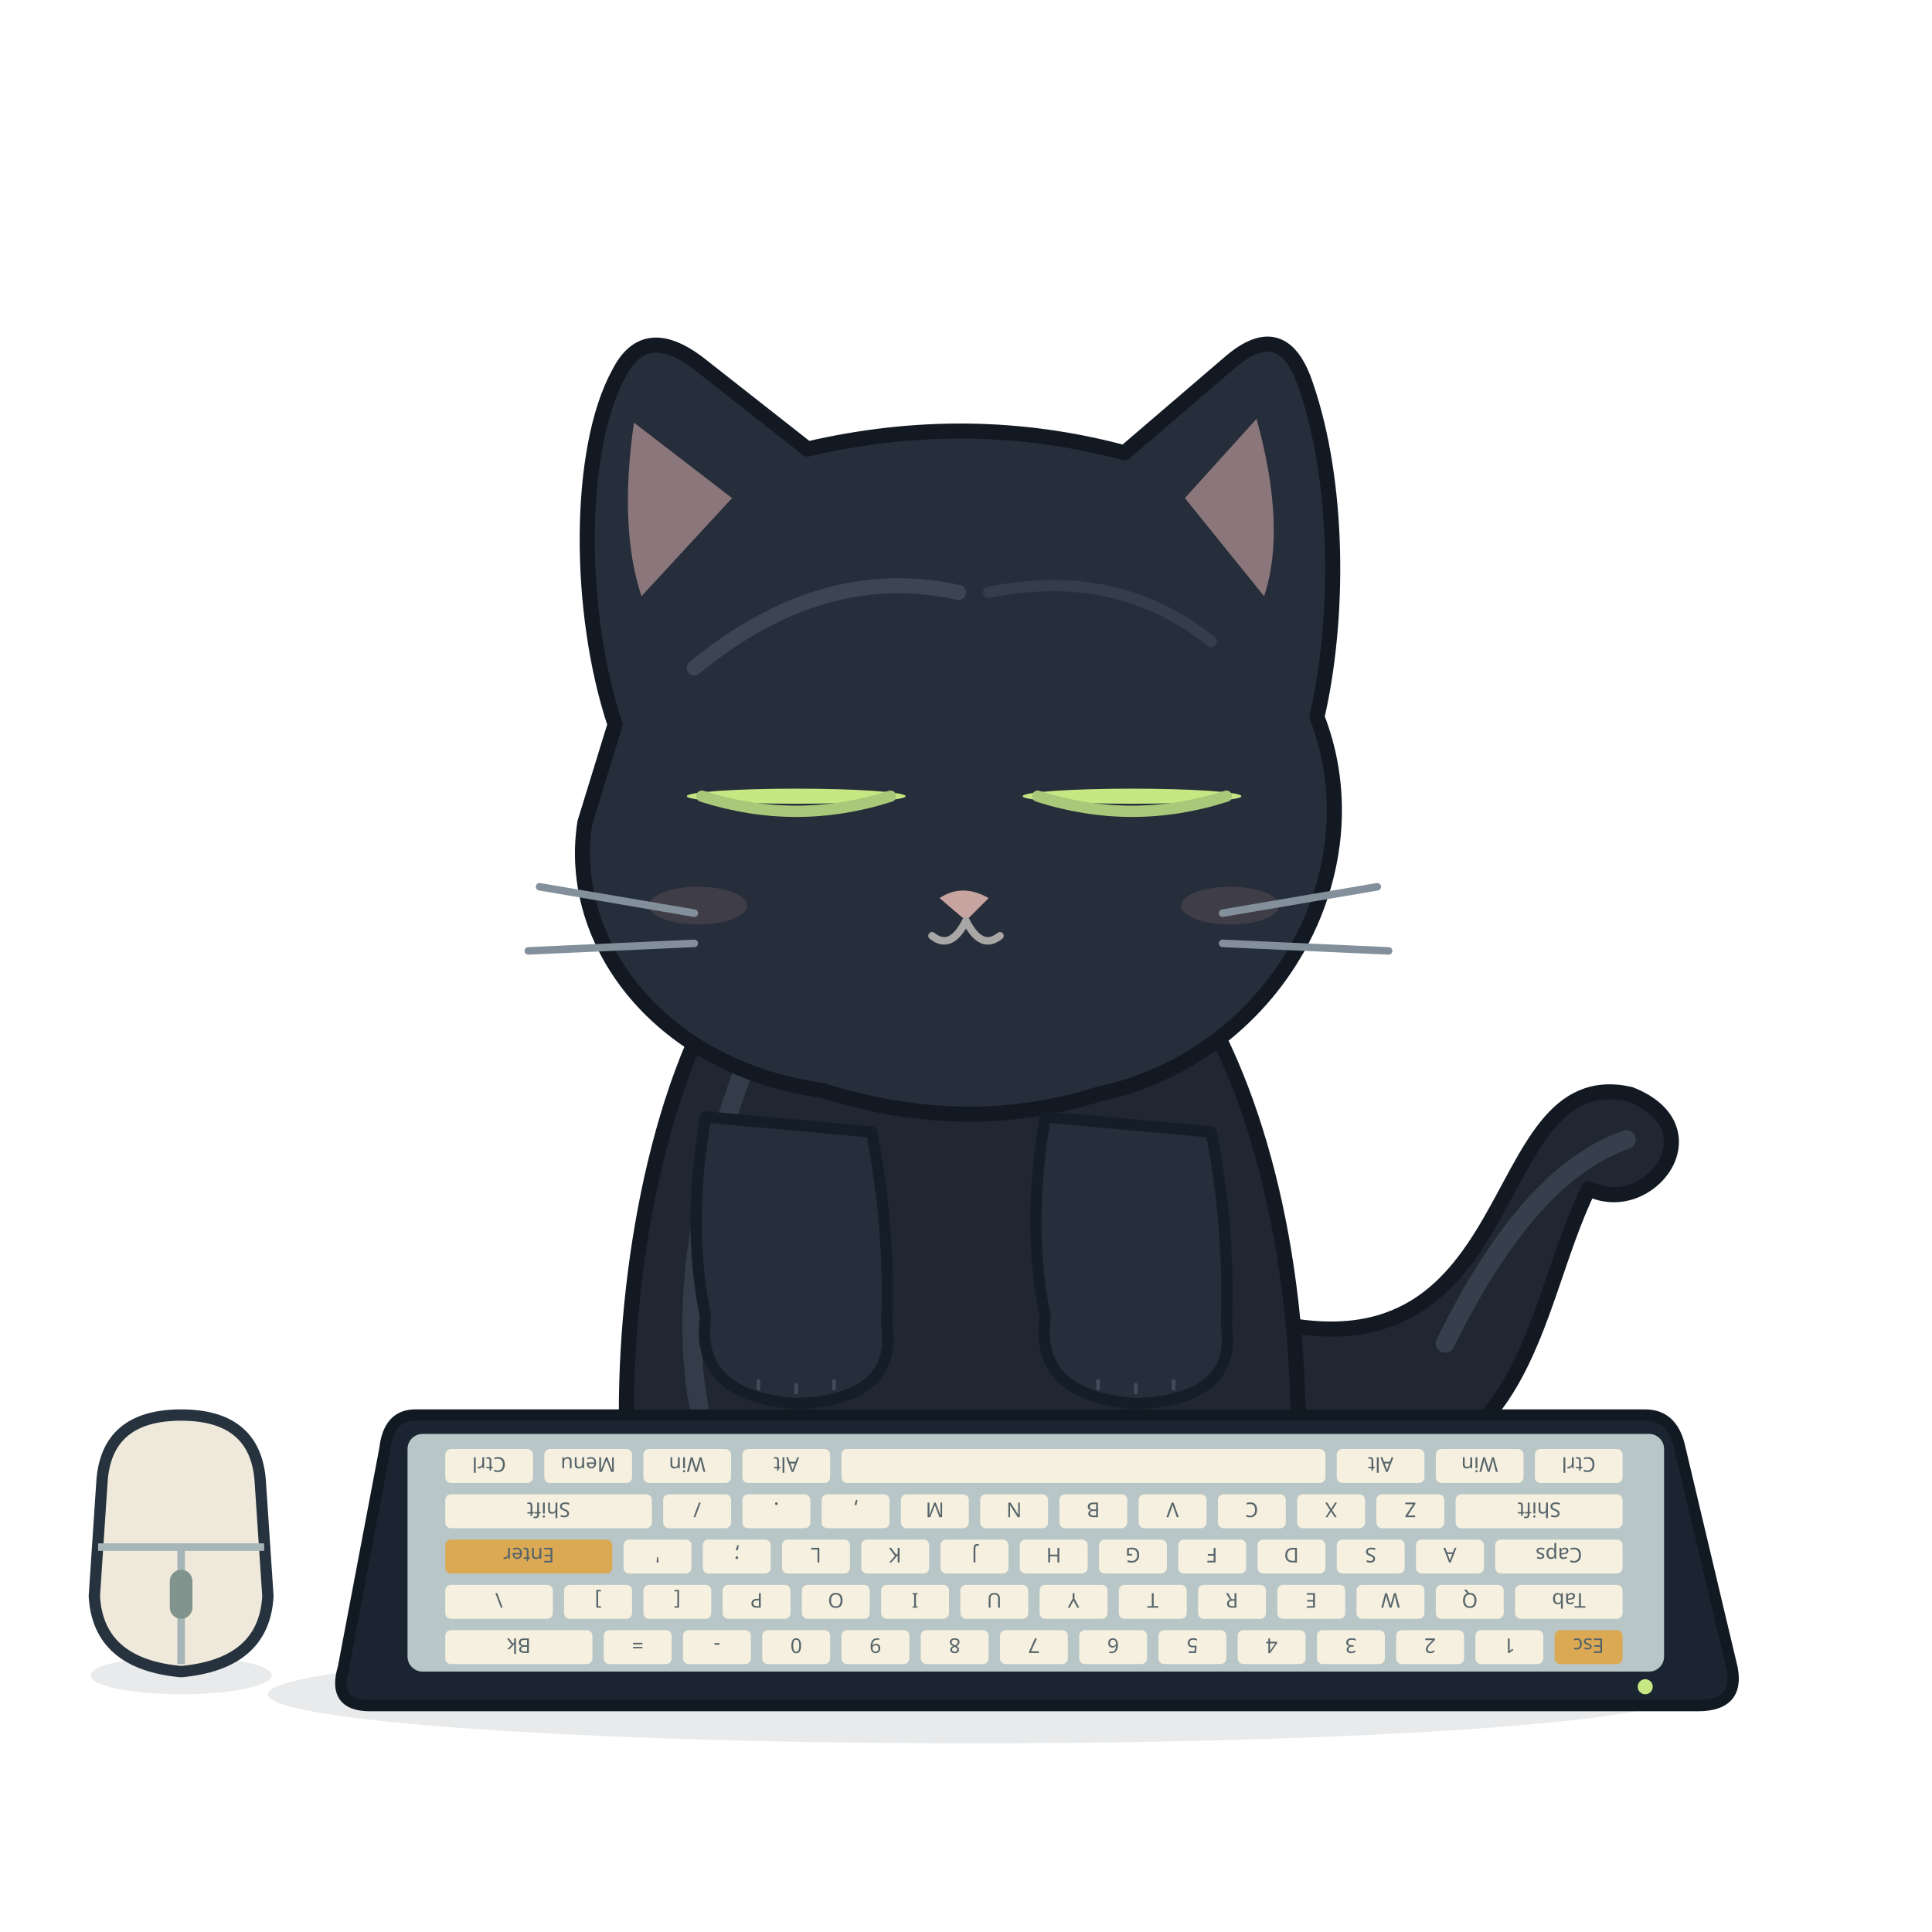
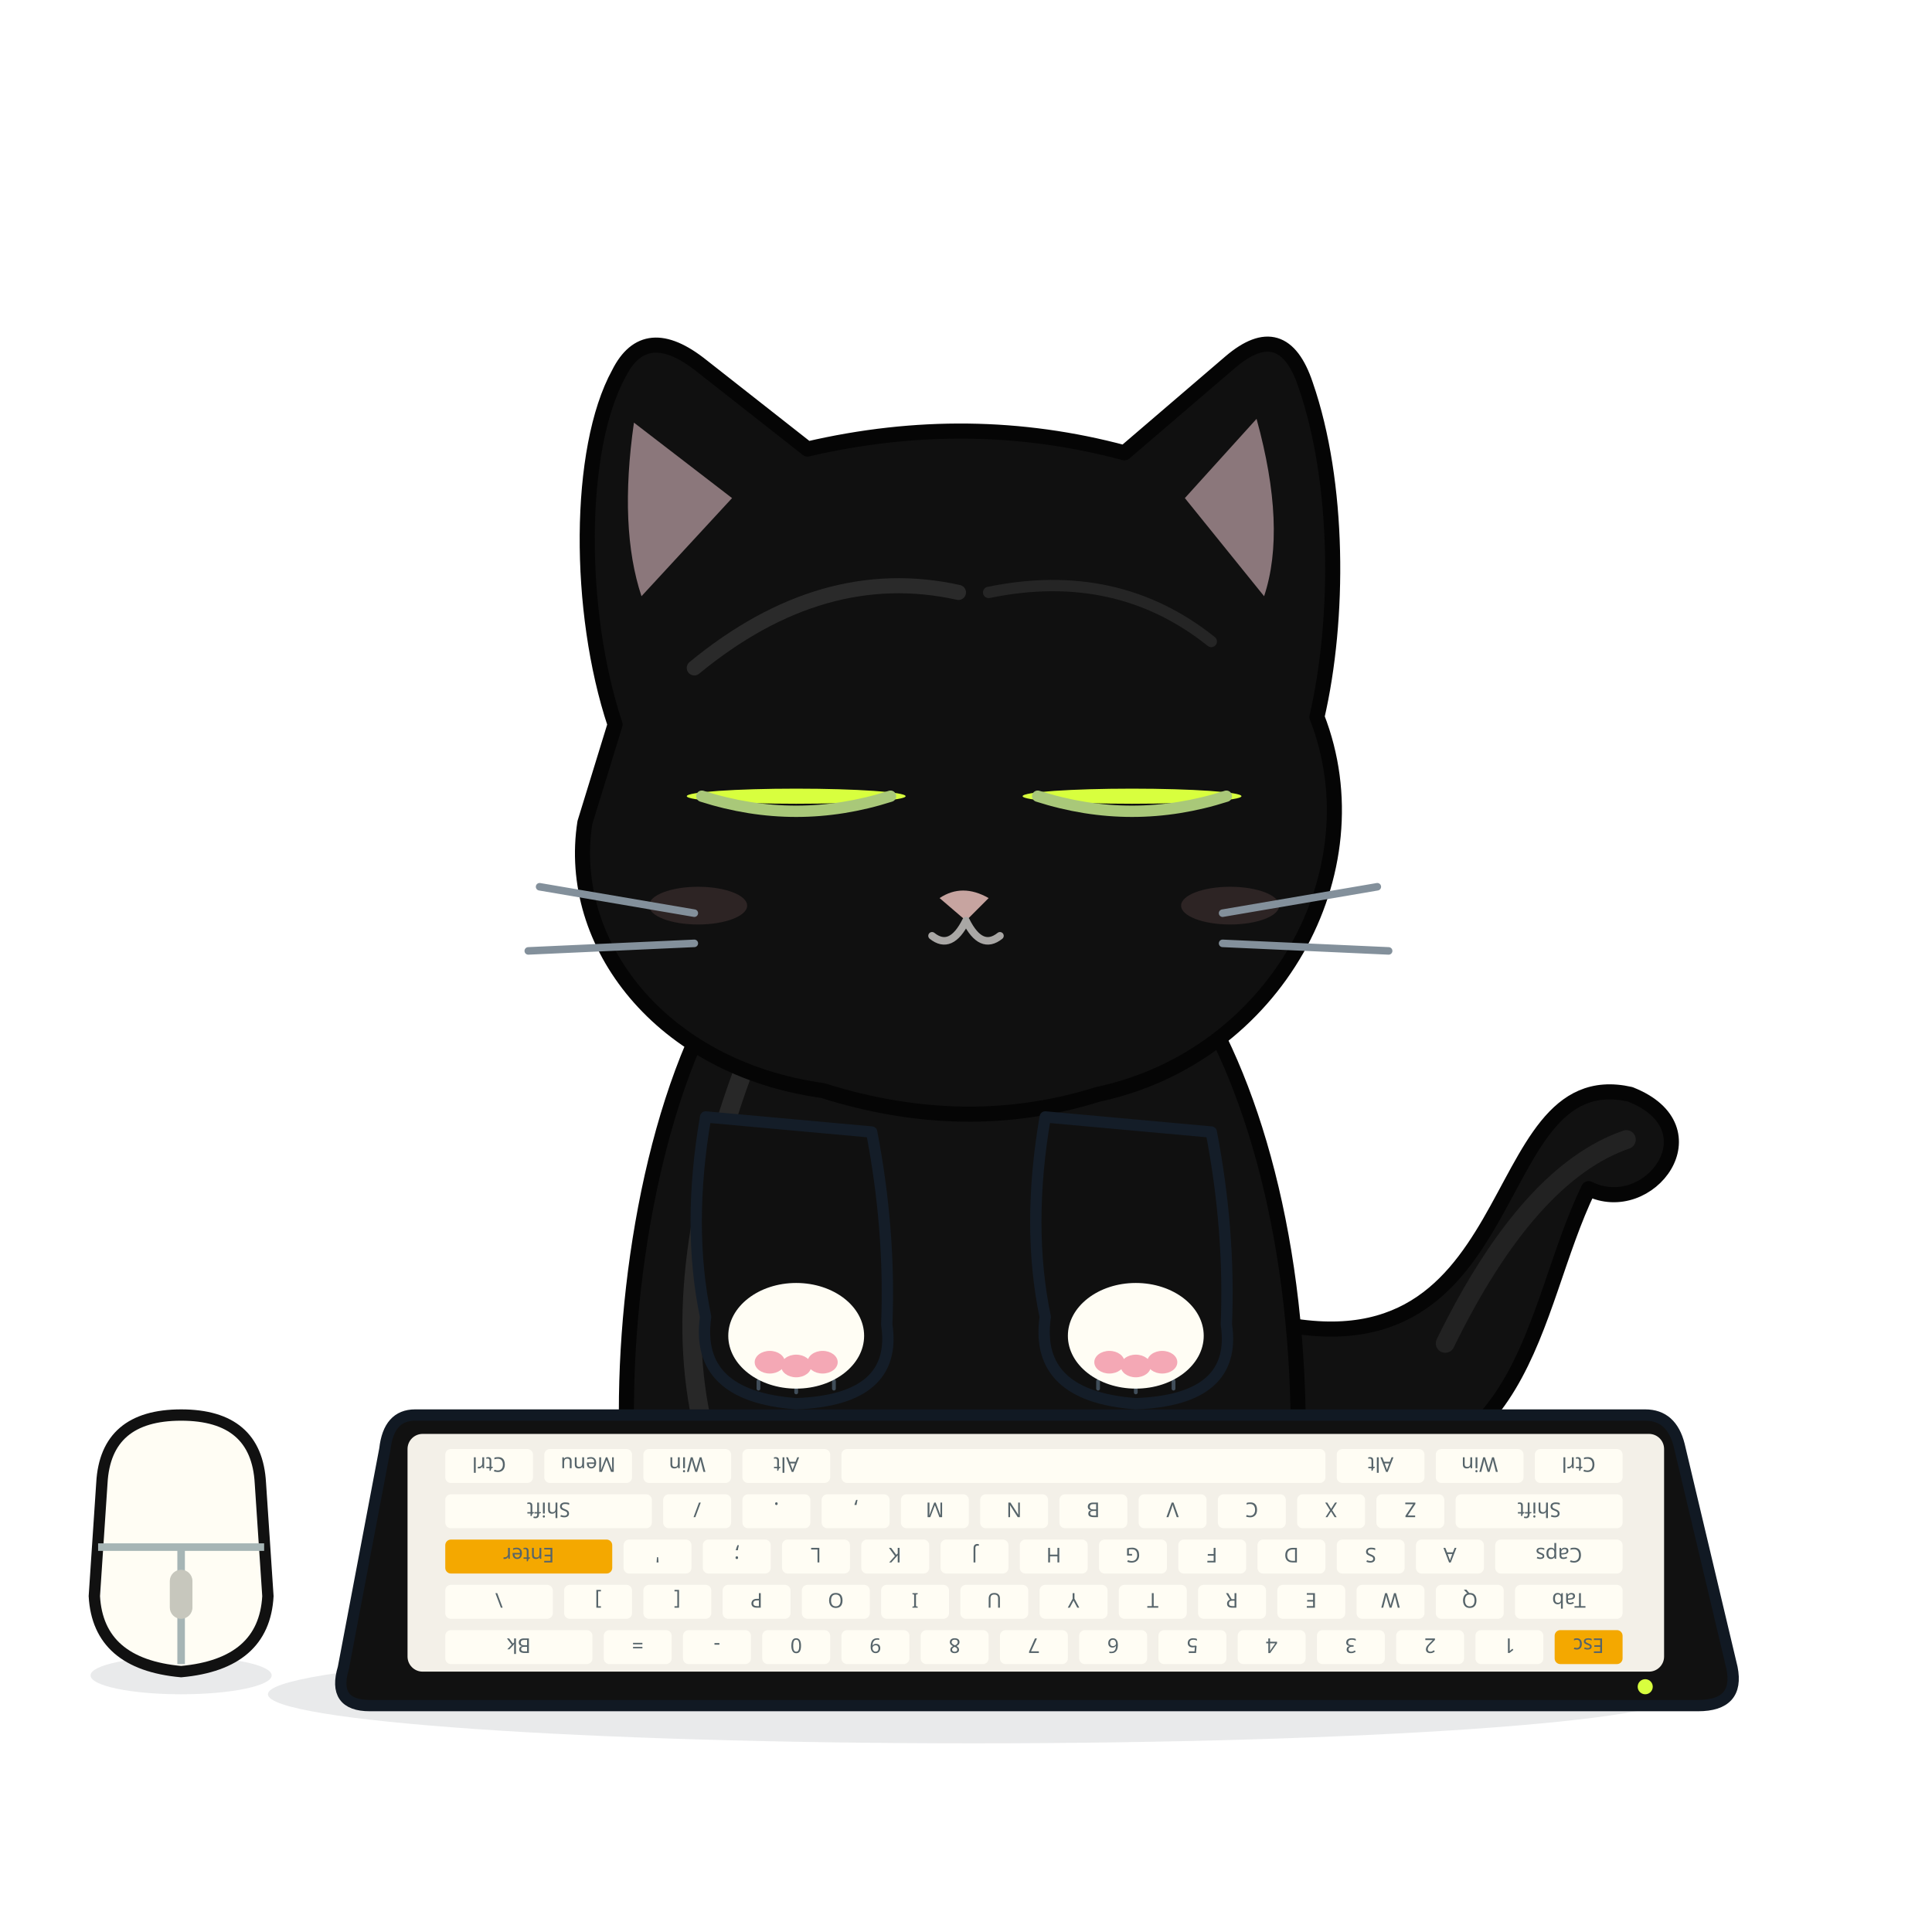
<svg xmlns="http://www.w3.org/2000/svg" width="512" height="512" viewBox="0 0 512 512">
  <ellipse cx="258" cy="449" rx="187" ry="13" fill="#17212d18" />
-   <path d="M 332 349 C 406 370 392 281 432 290 C 455 299 437 323 421 315 C 405 348 406 395 345 393 Z" fill="#202733" stroke="#121923" stroke-width="4" stroke-linejoin="round" />
-   <path d="M 383 356 Q 405 311 431 302" fill="none" stroke="#35404c" stroke-width="5" stroke-linecap="round" />
-   <path d="M 198 252 C 176 280 166 332 166 374 Q 163 407 195 413 L 316 413 Q 349 410 344 374 C 343 321 329 278 310 254 Z" fill="#202733" stroke="#121923" stroke-width="4" stroke-linecap="round" stroke-linejoin="round" />
-   <path d="M 198 281 Q 176 339 187 381" fill="none" stroke="#333d49" stroke-width="5" stroke-linecap="round" stroke-linejoin="round" />
+   <path d="M 332 349 C 406 370 392 281 432 290 C 455 299 437 323 421 315 C 405 348 406 395 345 393 Z" fill="#111111" stroke="#050505" stroke-width="4" stroke-linejoin="round" />
+   <path d="M 383 356 Q 405 311 431 302" fill="none" stroke="#222222" stroke-width="5" stroke-linecap="round" />
+   <path d="M 198 252 C 176 280 166 332 166 374 Q 163 407 195 413 L 316 413 Q 349 410 344 374 C 343 321 329 278 310 254 Z" fill="#111111" stroke="#050505" stroke-width="4" stroke-linecap="round" stroke-linejoin="round" />
+   <path d="M 198 281 Q 176 339 187 381" fill="none" stroke="#282828" stroke-width="5" stroke-linecap="round" stroke-linejoin="round" />
  <ellipse cx="210" cy="398" rx="36" ry="20" fill="#151d28" />
  <ellipse cx="303" cy="398" rx="36" ry="20" fill="#151d28" />
-   <path d="M 163 192 C 153 162 153 119 164 99 Q 171 85 186 97 L 214 119 Q 257 109 298 120 L 326 96 Q 340 84 346 102 C 355 128 355 164 349 190 C 365 231 338 280 291 290 Q 256 301 218 289 C 175 283 150 250 155 218 Z" fill="#252e3a" stroke="#121923" stroke-width="4" stroke-linecap="round" stroke-linejoin="round" />
+   <path d="M 163 192 C 153 162 153 119 164 99 Q 171 85 186 97 L 214 119 Q 257 109 298 120 L 326 96 Q 340 84 346 102 C 355 128 355 164 349 190 C 365 231 338 280 291 290 Q 256 301 218 289 C 175 283 150 250 155 218 Z" fill="#101010" stroke="#050505" stroke-width="4" stroke-linecap="round" stroke-linejoin="round" />
  <path d="M 168 112 Q 164 140 170 158 L 194 132 Z" fill="#8b777b" stroke="none" stroke-width="1" stroke-linecap="round" stroke-linejoin="round" />
  <path d="M 333 111 Q 341 140 335 158 L 314 132 Z" fill="#8b777b" stroke="none" stroke-width="1" stroke-linecap="round" stroke-linejoin="round" />
-   <path d="M 184 177 Q 218 149 254 157" fill="none" stroke="#3b4652" stroke-width="4" stroke-linecap="round" stroke-linejoin="round" />
-   <path d="M 262 157 Q 296 150 321 170" fill="none" stroke="#333e4a" stroke-width="3" stroke-linecap="round" stroke-linejoin="round" />
-   <ellipse cx="211" cy="211" rx="29" ry="2" fill="#c7e782" />
+   <path d="M 184 177 Q 218 149 254 157" fill="none" stroke="#2a2a2a" stroke-width="4" stroke-linecap="round" stroke-linejoin="round" />
+   <path d="M 262 157 Q 296 150 321 170" fill="none" stroke="#252525" stroke-width="3" stroke-linecap="round" stroke-linejoin="round" />
+   <ellipse cx="211" cy="211" rx="29" ry="2" fill="#d8ff3e" />
  <path d="M 186 211 Q 211 219 236 211" fill="none" stroke="#a9c879" stroke-width="3" stroke-linecap="round" stroke-linejoin="round" />
-   <ellipse cx="300" cy="211" rx="29" ry="2" fill="#c7e782" />
+   <ellipse cx="300" cy="211" rx="29" ry="2" fill="#d8ff3e" />
  <path d="M 275 211 Q 300 219 325 211" fill="none" stroke="#a9c879" stroke-width="3" stroke-linecap="round" stroke-linejoin="round" />
  <ellipse cx="185" cy="240" rx="13" ry="5" fill="#db9e9e24" />
  <ellipse cx="326" cy="240" rx="13" ry="5" fill="#db9e9e24" />
  <path d="M 249 238 Q 255 234 262 238 L 256 244 Z" fill="#c7a4a0" stroke="none" stroke-width="1" stroke-linecap="round" stroke-linejoin="round" />
  <path d="M 256 244 Q 252 252 247 248 M 256 244 Q 260 252 265 248" fill="none" stroke="#a9a7a5" stroke-width="2" stroke-linecap="round" stroke-linejoin="round" />
  <path d="M 184 242 L 143 235" fill="none" stroke="#83909b" stroke-width="2" stroke-linecap="round" stroke-linejoin="round" />
  <path d="M 184 250 L 140 252" fill="none" stroke="#83909b" stroke-width="2" stroke-linecap="round" stroke-linejoin="round" />
  <path d="M 324 242 L 365 235" fill="none" stroke="#83909b" stroke-width="2" stroke-linecap="round" stroke-linejoin="round" />
  <path d="M 324 250 L 368 252" fill="none" stroke="#83909b" stroke-width="2" stroke-linecap="round" stroke-linejoin="round" />
-   <path d="M 110 375 L 436 375 Q 443 375 445 383 L 459 442 Q 461 452 450 452 L 98 452 Q 88 452 91 442 L 102 384 Q 103 375 110 375 Z" fill="#1b2431" stroke="#111923" stroke-width="3" stroke-linecap="round" stroke-linejoin="round" />
-   <rect x="108" y="380" width="333" height="63" rx="4" fill="#b8c6c7" />
+   <path d="M 110 375 L 436 375 Q 443 375 445 383 L 459 442 Q 461 452 450 452 L 98 452 Q 88 452 91 442 L 102 384 Q 103 375 110 375 Z" fill="#111111" stroke="#111923" stroke-width="3" stroke-linecap="round" stroke-linejoin="round" />
+   <rect x="108" y="380" width="333" height="63" rx="4" fill="#f3f0e8" />
  <g transform="rotate(180 275 409)">
-     <rect x="120" y="377" width="18" height="9" rx="1.5" fill="#dba954" />
+     <rect x="120" y="377" width="18" height="9" rx="1.5" fill="#f4a800" />
    <text x="129.0" y="383.8" text-anchor="middle" font-family="sans-serif" font-size="5.4" fill="#56646a">Esc</text>
-     <rect x="141" y="377" width="18" height="9" rx="1.5" fill="#f5f0df" />
+     <rect x="141" y="377" width="18" height="9" rx="1.5" fill="#fffdf4" />
    <text x="150.0" y="383.8" text-anchor="middle" font-family="sans-serif" font-size="5.4" fill="#56646a">1</text>
-     <rect x="162" y="377" width="18" height="9" rx="1.5" fill="#f5f0df" />
+     <rect x="162" y="377" width="18" height="9" rx="1.5" fill="#fffdf4" />
    <text x="171.0" y="383.8" text-anchor="middle" font-family="sans-serif" font-size="5.4" fill="#56646a">2</text>
-     <rect x="183" y="377" width="18" height="9" rx="1.5" fill="#f5f0df" />
+     <rect x="183" y="377" width="18" height="9" rx="1.5" fill="#fffdf4" />
    <text x="192.0" y="383.8" text-anchor="middle" font-family="sans-serif" font-size="5.4" fill="#56646a">3</text>
-     <rect x="204" y="377" width="18" height="9" rx="1.5" fill="#f5f0df" />
+     <rect x="204" y="377" width="18" height="9" rx="1.5" fill="#fffdf4" />
    <text x="213.0" y="383.8" text-anchor="middle" font-family="sans-serif" font-size="5.4" fill="#56646a">4</text>
-     <rect x="225" y="377" width="18" height="9" rx="1.5" fill="#f5f0df" />
+     <rect x="225" y="377" width="18" height="9" rx="1.5" fill="#fffdf4" />
    <text x="234.0" y="383.8" text-anchor="middle" font-family="sans-serif" font-size="5.4" fill="#56646a">5</text>
-     <rect x="246" y="377" width="18" height="9" rx="1.5" fill="#f5f0df" />
+     <rect x="246" y="377" width="18" height="9" rx="1.5" fill="#fffdf4" />
    <text x="255.0" y="383.8" text-anchor="middle" font-family="sans-serif" font-size="5.4" fill="#56646a">6</text>
-     <rect x="267" y="377" width="18" height="9" rx="1.5" fill="#f5f0df" />
+     <rect x="267" y="377" width="18" height="9" rx="1.5" fill="#fffdf4" />
    <text x="276.0" y="383.8" text-anchor="middle" font-family="sans-serif" font-size="5.4" fill="#56646a">7</text>
-     <rect x="288" y="377" width="18" height="9" rx="1.5" fill="#f5f0df" />
+     <rect x="288" y="377" width="18" height="9" rx="1.5" fill="#fffdf4" />
    <text x="297.0" y="383.8" text-anchor="middle" font-family="sans-serif" font-size="5.4" fill="#56646a">8</text>
-     <rect x="309" y="377" width="18" height="9" rx="1.5" fill="#f5f0df" />
+     <rect x="309" y="377" width="18" height="9" rx="1.5" fill="#fffdf4" />
    <text x="318.0" y="383.8" text-anchor="middle" font-family="sans-serif" font-size="5.4" fill="#56646a">9</text>
-     <rect x="330" y="377" width="18" height="9" rx="1.5" fill="#f5f0df" />
+     <rect x="330" y="377" width="18" height="9" rx="1.5" fill="#fffdf4" />
    <text x="339.0" y="383.8" text-anchor="middle" font-family="sans-serif" font-size="5.4" fill="#56646a">0</text>
-     <rect x="351" y="377" width="18" height="9" rx="1.5" fill="#f5f0df" />
+     <rect x="351" y="377" width="18" height="9" rx="1.5" fill="#fffdf4" />
    <text x="360.0" y="383.8" text-anchor="middle" font-family="sans-serif" font-size="5.4" fill="#56646a">-</text>
-     <rect x="372" y="377" width="18" height="9" rx="1.5" fill="#f5f0df" />
+     <rect x="372" y="377" width="18" height="9" rx="1.5" fill="#fffdf4" />
    <text x="381.0" y="383.8" text-anchor="middle" font-family="sans-serif" font-size="5.4" fill="#56646a">=</text>
-     <rect x="393" y="377" width="39" height="9" rx="1.5" fill="#f5f0df" />
+     <rect x="393" y="377" width="39" height="9" rx="1.5" fill="#fffdf4" />
    <text x="412.5" y="383.8" text-anchor="middle" font-family="sans-serif" font-size="5.4" fill="#56646a">Bk</text>
-     <rect x="120" y="389" width="28.5" height="9" rx="1.5" fill="#f5f0df" />
+     <rect x="120" y="389" width="28.5" height="9" rx="1.5" fill="#fffdf4" />
    <text x="134.25" y="395.8" text-anchor="middle" font-family="sans-serif" font-size="5.4" fill="#56646a">Tab</text>
-     <rect x="151.5" y="389" width="18" height="9" rx="1.5" fill="#f5f0df" />
+     <rect x="151.5" y="389" width="18" height="9" rx="1.5" fill="#fffdf4" />
    <text x="160.5" y="395.8" text-anchor="middle" font-family="sans-serif" font-size="5.4" fill="#56646a">Q</text>
-     <rect x="172.5" y="389" width="18" height="9" rx="1.5" fill="#f5f0df" />
+     <rect x="172.5" y="389" width="18" height="9" rx="1.5" fill="#fffdf4" />
    <text x="181.5" y="395.8" text-anchor="middle" font-family="sans-serif" font-size="5.4" fill="#56646a">W</text>
-     <rect x="193.5" y="389" width="18" height="9" rx="1.5" fill="#f5f0df" />
+     <rect x="193.5" y="389" width="18" height="9" rx="1.5" fill="#fffdf4" />
    <text x="202.5" y="395.8" text-anchor="middle" font-family="sans-serif" font-size="5.4" fill="#56646a">E</text>
-     <rect x="214.5" y="389" width="18" height="9" rx="1.5" fill="#f5f0df" />
+     <rect x="214.5" y="389" width="18" height="9" rx="1.5" fill="#fffdf4" />
    <text x="223.5" y="395.8" text-anchor="middle" font-family="sans-serif" font-size="5.4" fill="#56646a">R</text>
-     <rect x="235.5" y="389" width="18" height="9" rx="1.5" fill="#f5f0df" />
+     <rect x="235.5" y="389" width="18" height="9" rx="1.5" fill="#fffdf4" />
    <text x="244.5" y="395.8" text-anchor="middle" font-family="sans-serif" font-size="5.4" fill="#56646a">T</text>
-     <rect x="256.5" y="389" width="18" height="9" rx="1.5" fill="#f5f0df" />
+     <rect x="256.5" y="389" width="18" height="9" rx="1.5" fill="#fffdf4" />
    <text x="265.5" y="395.8" text-anchor="middle" font-family="sans-serif" font-size="5.4" fill="#56646a">Y</text>
-     <rect x="277.5" y="389" width="18" height="9" rx="1.5" fill="#f5f0df" />
+     <rect x="277.5" y="389" width="18" height="9" rx="1.5" fill="#fffdf4" />
    <text x="286.5" y="395.8" text-anchor="middle" font-family="sans-serif" font-size="5.4" fill="#56646a">U</text>
-     <rect x="298.5" y="389" width="18" height="9" rx="1.5" fill="#f5f0df" />
+     <rect x="298.5" y="389" width="18" height="9" rx="1.5" fill="#fffdf4" />
    <text x="307.5" y="395.8" text-anchor="middle" font-family="sans-serif" font-size="5.4" fill="#56646a">I</text>
-     <rect x="319.5" y="389" width="18" height="9" rx="1.5" fill="#f5f0df" />
+     <rect x="319.5" y="389" width="18" height="9" rx="1.5" fill="#fffdf4" />
    <text x="328.5" y="395.8" text-anchor="middle" font-family="sans-serif" font-size="5.4" fill="#56646a">O</text>
-     <rect x="340.5" y="389" width="18" height="9" rx="1.5" fill="#f5f0df" />
+     <rect x="340.5" y="389" width="18" height="9" rx="1.5" fill="#fffdf4" />
    <text x="349.5" y="395.8" text-anchor="middle" font-family="sans-serif" font-size="5.4" fill="#56646a">P</text>
-     <rect x="361.5" y="389" width="18" height="9" rx="1.5" fill="#f5f0df" />
+     <rect x="361.5" y="389" width="18" height="9" rx="1.5" fill="#fffdf4" />
    <text x="370.5" y="395.8" text-anchor="middle" font-family="sans-serif" font-size="5.4" fill="#56646a">[</text>
-     <rect x="382.5" y="389" width="18" height="9" rx="1.5" fill="#f5f0df" />
+     <rect x="382.5" y="389" width="18" height="9" rx="1.5" fill="#fffdf4" />
    <text x="391.5" y="395.8" text-anchor="middle" font-family="sans-serif" font-size="5.4" fill="#56646a">]</text>
-     <rect x="403.5" y="389" width="28.5" height="9" rx="1.5" fill="#f5f0df" />
+     <rect x="403.5" y="389" width="28.5" height="9" rx="1.5" fill="#fffdf4" />
    <text x="417.75" y="395.8" text-anchor="middle" font-family="sans-serif" font-size="5.4" fill="#56646a">\</text>
-     <rect x="120" y="401" width="33.75" height="9" rx="1.5" fill="#f5f0df" />
+     <rect x="120" y="401" width="33.75" height="9" rx="1.5" fill="#fffdf4" />
    <text x="136.875" y="407.8" text-anchor="middle" font-family="sans-serif" font-size="5.4" fill="#56646a">Caps</text>
-     <rect x="156.75" y="401" width="18" height="9" rx="1.5" fill="#f5f0df" />
+     <rect x="156.75" y="401" width="18" height="9" rx="1.5" fill="#fffdf4" />
    <text x="165.75" y="407.8" text-anchor="middle" font-family="sans-serif" font-size="5.4" fill="#56646a">A</text>
-     <rect x="177.75" y="401" width="18" height="9" rx="1.5" fill="#f5f0df" />
+     <rect x="177.75" y="401" width="18" height="9" rx="1.5" fill="#fffdf4" />
    <text x="186.75" y="407.8" text-anchor="middle" font-family="sans-serif" font-size="5.4" fill="#56646a">S</text>
-     <rect x="198.75" y="401" width="18" height="9" rx="1.5" fill="#f5f0df" />
+     <rect x="198.75" y="401" width="18" height="9" rx="1.5" fill="#fffdf4" />
    <text x="207.75" y="407.8" text-anchor="middle" font-family="sans-serif" font-size="5.4" fill="#56646a">D</text>
-     <rect x="219.75" y="401" width="18" height="9" rx="1.5" fill="#f5f0df" />
+     <rect x="219.75" y="401" width="18" height="9" rx="1.5" fill="#fffdf4" />
    <text x="228.75" y="407.8" text-anchor="middle" font-family="sans-serif" font-size="5.4" fill="#56646a">F</text>
-     <rect x="240.75" y="401" width="18" height="9" rx="1.5" fill="#f5f0df" />
+     <rect x="240.75" y="401" width="18" height="9" rx="1.5" fill="#fffdf4" />
    <text x="249.75" y="407.8" text-anchor="middle" font-family="sans-serif" font-size="5.4" fill="#56646a">G</text>
-     <rect x="261.75" y="401" width="18" height="9" rx="1.5" fill="#f5f0df" />
+     <rect x="261.75" y="401" width="18" height="9" rx="1.5" fill="#fffdf4" />
    <text x="270.75" y="407.8" text-anchor="middle" font-family="sans-serif" font-size="5.4" fill="#56646a">H</text>
-     <rect x="282.75" y="401" width="18" height="9" rx="1.5" fill="#f5f0df" />
+     <rect x="282.75" y="401" width="18" height="9" rx="1.5" fill="#fffdf4" />
    <text x="291.75" y="407.8" text-anchor="middle" font-family="sans-serif" font-size="5.4" fill="#56646a">J</text>
-     <rect x="303.75" y="401" width="18" height="9" rx="1.5" fill="#f5f0df" />
+     <rect x="303.75" y="401" width="18" height="9" rx="1.5" fill="#fffdf4" />
    <text x="312.75" y="407.8" text-anchor="middle" font-family="sans-serif" font-size="5.4" fill="#56646a">K</text>
-     <rect x="324.75" y="401" width="18" height="9" rx="1.5" fill="#f5f0df" />
+     <rect x="324.75" y="401" width="18" height="9" rx="1.5" fill="#fffdf4" />
    <text x="333.75" y="407.8" text-anchor="middle" font-family="sans-serif" font-size="5.4" fill="#56646a">L</text>
-     <rect x="345.75" y="401" width="18" height="9" rx="1.5" fill="#f5f0df" />
+     <rect x="345.75" y="401" width="18" height="9" rx="1.5" fill="#fffdf4" />
    <text x="354.75" y="407.8" text-anchor="middle" font-family="sans-serif" font-size="5.4" fill="#56646a">;</text>
-     <rect x="366.75" y="401" width="18" height="9" rx="1.5" fill="#f5f0df" />
+     <rect x="366.75" y="401" width="18" height="9" rx="1.5" fill="#fffdf4" />
    <text x="375.75" y="407.8" text-anchor="middle" font-family="sans-serif" font-size="5.4" fill="#56646a">'</text>
-     <rect x="387.75" y="401" width="44.25" height="9" rx="1.5" fill="#dba954" />
+     <rect x="387.75" y="401" width="44.25" height="9" rx="1.5" fill="#f4a800" />
    <text x="409.875" y="407.8" text-anchor="middle" font-family="sans-serif" font-size="5.4" fill="#56646a">Enter</text>
-     <rect x="120" y="413" width="44.25" height="9" rx="1.5" fill="#f5f0df" />
+     <rect x="120" y="413" width="44.25" height="9" rx="1.5" fill="#fffdf4" />
    <text x="142.125" y="419.8" text-anchor="middle" font-family="sans-serif" font-size="5.4" fill="#56646a">Shift</text>
-     <rect x="167.25" y="413" width="18" height="9" rx="1.5" fill="#f5f0df" />
+     <rect x="167.25" y="413" width="18" height="9" rx="1.5" fill="#fffdf4" />
    <text x="176.25" y="419.8" text-anchor="middle" font-family="sans-serif" font-size="5.4" fill="#56646a">Z</text>
-     <rect x="188.25" y="413" width="18" height="9" rx="1.5" fill="#f5f0df" />
+     <rect x="188.25" y="413" width="18" height="9" rx="1.5" fill="#fffdf4" />
    <text x="197.25" y="419.8" text-anchor="middle" font-family="sans-serif" font-size="5.4" fill="#56646a">X</text>
-     <rect x="209.25" y="413" width="18" height="9" rx="1.5" fill="#f5f0df" />
+     <rect x="209.25" y="413" width="18" height="9" rx="1.5" fill="#fffdf4" />
    <text x="218.25" y="419.8" text-anchor="middle" font-family="sans-serif" font-size="5.4" fill="#56646a">C</text>
-     <rect x="230.25" y="413" width="18" height="9" rx="1.5" fill="#f5f0df" />
+     <rect x="230.25" y="413" width="18" height="9" rx="1.5" fill="#fffdf4" />
    <text x="239.25" y="419.8" text-anchor="middle" font-family="sans-serif" font-size="5.4" fill="#56646a">V</text>
-     <rect x="251.25" y="413" width="18" height="9" rx="1.5" fill="#f5f0df" />
+     <rect x="251.25" y="413" width="18" height="9" rx="1.5" fill="#fffdf4" />
    <text x="260.25" y="419.8" text-anchor="middle" font-family="sans-serif" font-size="5.4" fill="#56646a">B</text>
-     <rect x="272.25" y="413" width="18" height="9" rx="1.5" fill="#f5f0df" />
+     <rect x="272.25" y="413" width="18" height="9" rx="1.5" fill="#fffdf4" />
    <text x="281.25" y="419.8" text-anchor="middle" font-family="sans-serif" font-size="5.4" fill="#56646a">N</text>
-     <rect x="293.25" y="413" width="18" height="9" rx="1.5" fill="#f5f0df" />
+     <rect x="293.25" y="413" width="18" height="9" rx="1.5" fill="#fffdf4" />
    <text x="302.25" y="419.8" text-anchor="middle" font-family="sans-serif" font-size="5.4" fill="#56646a">M</text>
-     <rect x="314.25" y="413" width="18" height="9" rx="1.5" fill="#f5f0df" />
+     <rect x="314.25" y="413" width="18" height="9" rx="1.5" fill="#fffdf4" />
    <text x="323.25" y="419.8" text-anchor="middle" font-family="sans-serif" font-size="5.4" fill="#56646a">,</text>
-     <rect x="335.25" y="413" width="18" height="9" rx="1.5" fill="#f5f0df" />
+     <rect x="335.25" y="413" width="18" height="9" rx="1.5" fill="#fffdf4" />
    <text x="344.25" y="419.8" text-anchor="middle" font-family="sans-serif" font-size="5.4" fill="#56646a">.</text>
-     <rect x="356.25" y="413" width="18" height="9" rx="1.5" fill="#f5f0df" />
+     <rect x="356.25" y="413" width="18" height="9" rx="1.5" fill="#fffdf4" />
    <text x="365.25" y="419.8" text-anchor="middle" font-family="sans-serif" font-size="5.4" fill="#56646a">/</text>
-     <rect x="377.25" y="413" width="54.75" height="9" rx="1.5" fill="#f5f0df" />
+     <rect x="377.25" y="413" width="54.75" height="9" rx="1.5" fill="#fffdf4" />
    <text x="404.625" y="419.8" text-anchor="middle" font-family="sans-serif" font-size="5.4" fill="#56646a">Shift</text>
-     <rect x="120" y="425" width="23.25" height="9" rx="1.5" fill="#f5f0df" />
+     <rect x="120" y="425" width="23.25" height="9" rx="1.5" fill="#fffdf4" />
    <text x="131.625" y="431.8" text-anchor="middle" font-family="sans-serif" font-size="5.4" fill="#56646a">Ctrl</text>
-     <rect x="146.25" y="425" width="23.25" height="9" rx="1.5" fill="#f5f0df" />
+     <rect x="146.25" y="425" width="23.25" height="9" rx="1.5" fill="#fffdf4" />
    <text x="157.875" y="431.8" text-anchor="middle" font-family="sans-serif" font-size="5.4" fill="#56646a">Win</text>
-     <rect x="172.5" y="425" width="23.25" height="9" rx="1.5" fill="#f5f0df" />
+     <rect x="172.5" y="425" width="23.25" height="9" rx="1.5" fill="#fffdf4" />
    <text x="184.125" y="431.8" text-anchor="middle" font-family="sans-serif" font-size="5.4" fill="#56646a">Alt</text>
-     <rect x="198.75" y="425" width="128.25" height="9" rx="1.5" fill="#f5f0df" />
+     <rect x="198.75" y="425" width="128.25" height="9" rx="1.5" fill="#fffdf4" />
    <text x="262.875" y="431.8" text-anchor="middle" font-family="sans-serif" font-size="5.4" fill="#56646a" />
-     <rect x="330.0" y="425" width="23.25" height="9" rx="1.5" fill="#f5f0df" />
+     <rect x="330.0" y="425" width="23.25" height="9" rx="1.5" fill="#fffdf4" />
    <text x="341.625" y="431.8" text-anchor="middle" font-family="sans-serif" font-size="5.4" fill="#56646a">Alt</text>
-     <rect x="356.25" y="425" width="23.25" height="9" rx="1.5" fill="#f5f0df" />
+     <rect x="356.25" y="425" width="23.25" height="9" rx="1.5" fill="#fffdf4" />
    <text x="367.875" y="431.8" text-anchor="middle" font-family="sans-serif" font-size="5.4" fill="#56646a">Win</text>
-     <rect x="382.5" y="425" width="23.25" height="9" rx="1.5" fill="#f5f0df" />
+     <rect x="382.5" y="425" width="23.25" height="9" rx="1.5" fill="#fffdf4" />
    <text x="394.125" y="431.8" text-anchor="middle" font-family="sans-serif" font-size="5.4" fill="#56646a">Menu</text>
-     <rect x="408.75" y="425" width="23.25" height="9" rx="1.5" fill="#f5f0df" />
+     <rect x="408.75" y="425" width="23.25" height="9" rx="1.5" fill="#fffdf4" />
    <text x="420.375" y="431.8" text-anchor="middle" font-family="sans-serif" font-size="5.4" fill="#56646a">Ctrl</text>
  </g>
-   <ellipse cx="436" cy="447" rx="2" ry="2" fill="#c7e782" />
+   <ellipse cx="436" cy="447" rx="2" ry="2" fill="#d8ff3e" />
  <g transform="translate(0 0)">
    <ellipse cx="48" cy="444" rx="24" ry="5" fill="#17212d18" />
-     <path d="M 27 393 Q 28 375 48 375 Q 68 375 69 393 L 71 423 Q 70 441 48 443 Q 26 441 25 423 Z" fill="#eee9da" stroke="#26323e" stroke-width="3" />
+     <path d="M 27 393 Q 28 375 48 375 Q 68 375 69 393 L 71 423 Q 70 441 48 443 Q 26 441 25 423 Z" fill="#fffdf4" stroke="#111111" stroke-width="3" />
    <path d="M 26 410 H 70 M 48 410 V 441" fill="none" stroke="#a6b5b5" stroke-width="2" />
-     <rect x="45" y="416" width="6" height="13" rx="3" fill="#81938d" />
+     <rect x="45" y="416" width="6" height="13" rx="3" fill="#c7c7bd" />
  </g>
-   <path d="M 187 296 Q 182 325 187 349 Q 184 370 211 372 Q 238 371 235 351 Q 236 326 231 300 Z" fill="#252e3a" stroke="#141d28" stroke-width="3" stroke-linecap="round" stroke-linejoin="round" />
+   <path d="M 187 296 Q 182 325 187 349 Q 184 370 211 372 Q 238 371 235 351 Q 236 326 231 300 Z" fill="#101010" stroke="#141d28" stroke-width="3" stroke-linecap="round" stroke-linejoin="round" />
  <path d="M 201 366 l 0 2 M 211 367 l 0 2 M 221 366 l 0 2" fill="none" stroke="#404d59" stroke-width="1" stroke-linecap="round" stroke-linejoin="round" />
-   <path d="M 277 296 Q 272 325 277 349 Q 274 370 301 372 Q 328 371 325 351 Q 326 326 321 300 Z" fill="#252e3a" stroke="#141d28" stroke-width="3" stroke-linecap="round" stroke-linejoin="round" />
+   <ellipse cx="211" cy="354" rx="18" ry="14" fill="#fffdf4" />
+   <ellipse cx="204" cy="361" rx="4" ry="3" fill="#f4a8b5" />
+   <ellipse cx="211" cy="362" rx="4" ry="3" fill="#f4a8b5" />
+   <ellipse cx="218" cy="361" rx="4" ry="3" fill="#f4a8b5" />
+   <path d="M 277 296 Q 272 325 277 349 Q 274 370 301 372 Q 328 371 325 351 Q 326 326 321 300 Z" fill="#101010" stroke="#141d28" stroke-width="3" stroke-linecap="round" stroke-linejoin="round" />
  <path d="M 291 366 l 0 2 M 301 367 l 0 2 M 311 366 l 0 2" fill="none" stroke="#404d59" stroke-width="1" stroke-linecap="round" stroke-linejoin="round" />
+   <ellipse cx="301" cy="354" rx="18" ry="14" fill="#fffdf4" />
+   <ellipse cx="294" cy="361" rx="4" ry="3" fill="#f4a8b5" />
+   <ellipse cx="301" cy="362" rx="4" ry="3" fill="#f4a8b5" />
+   <ellipse cx="308" cy="361" rx="4" ry="3" fill="#f4a8b5" />
</svg>
